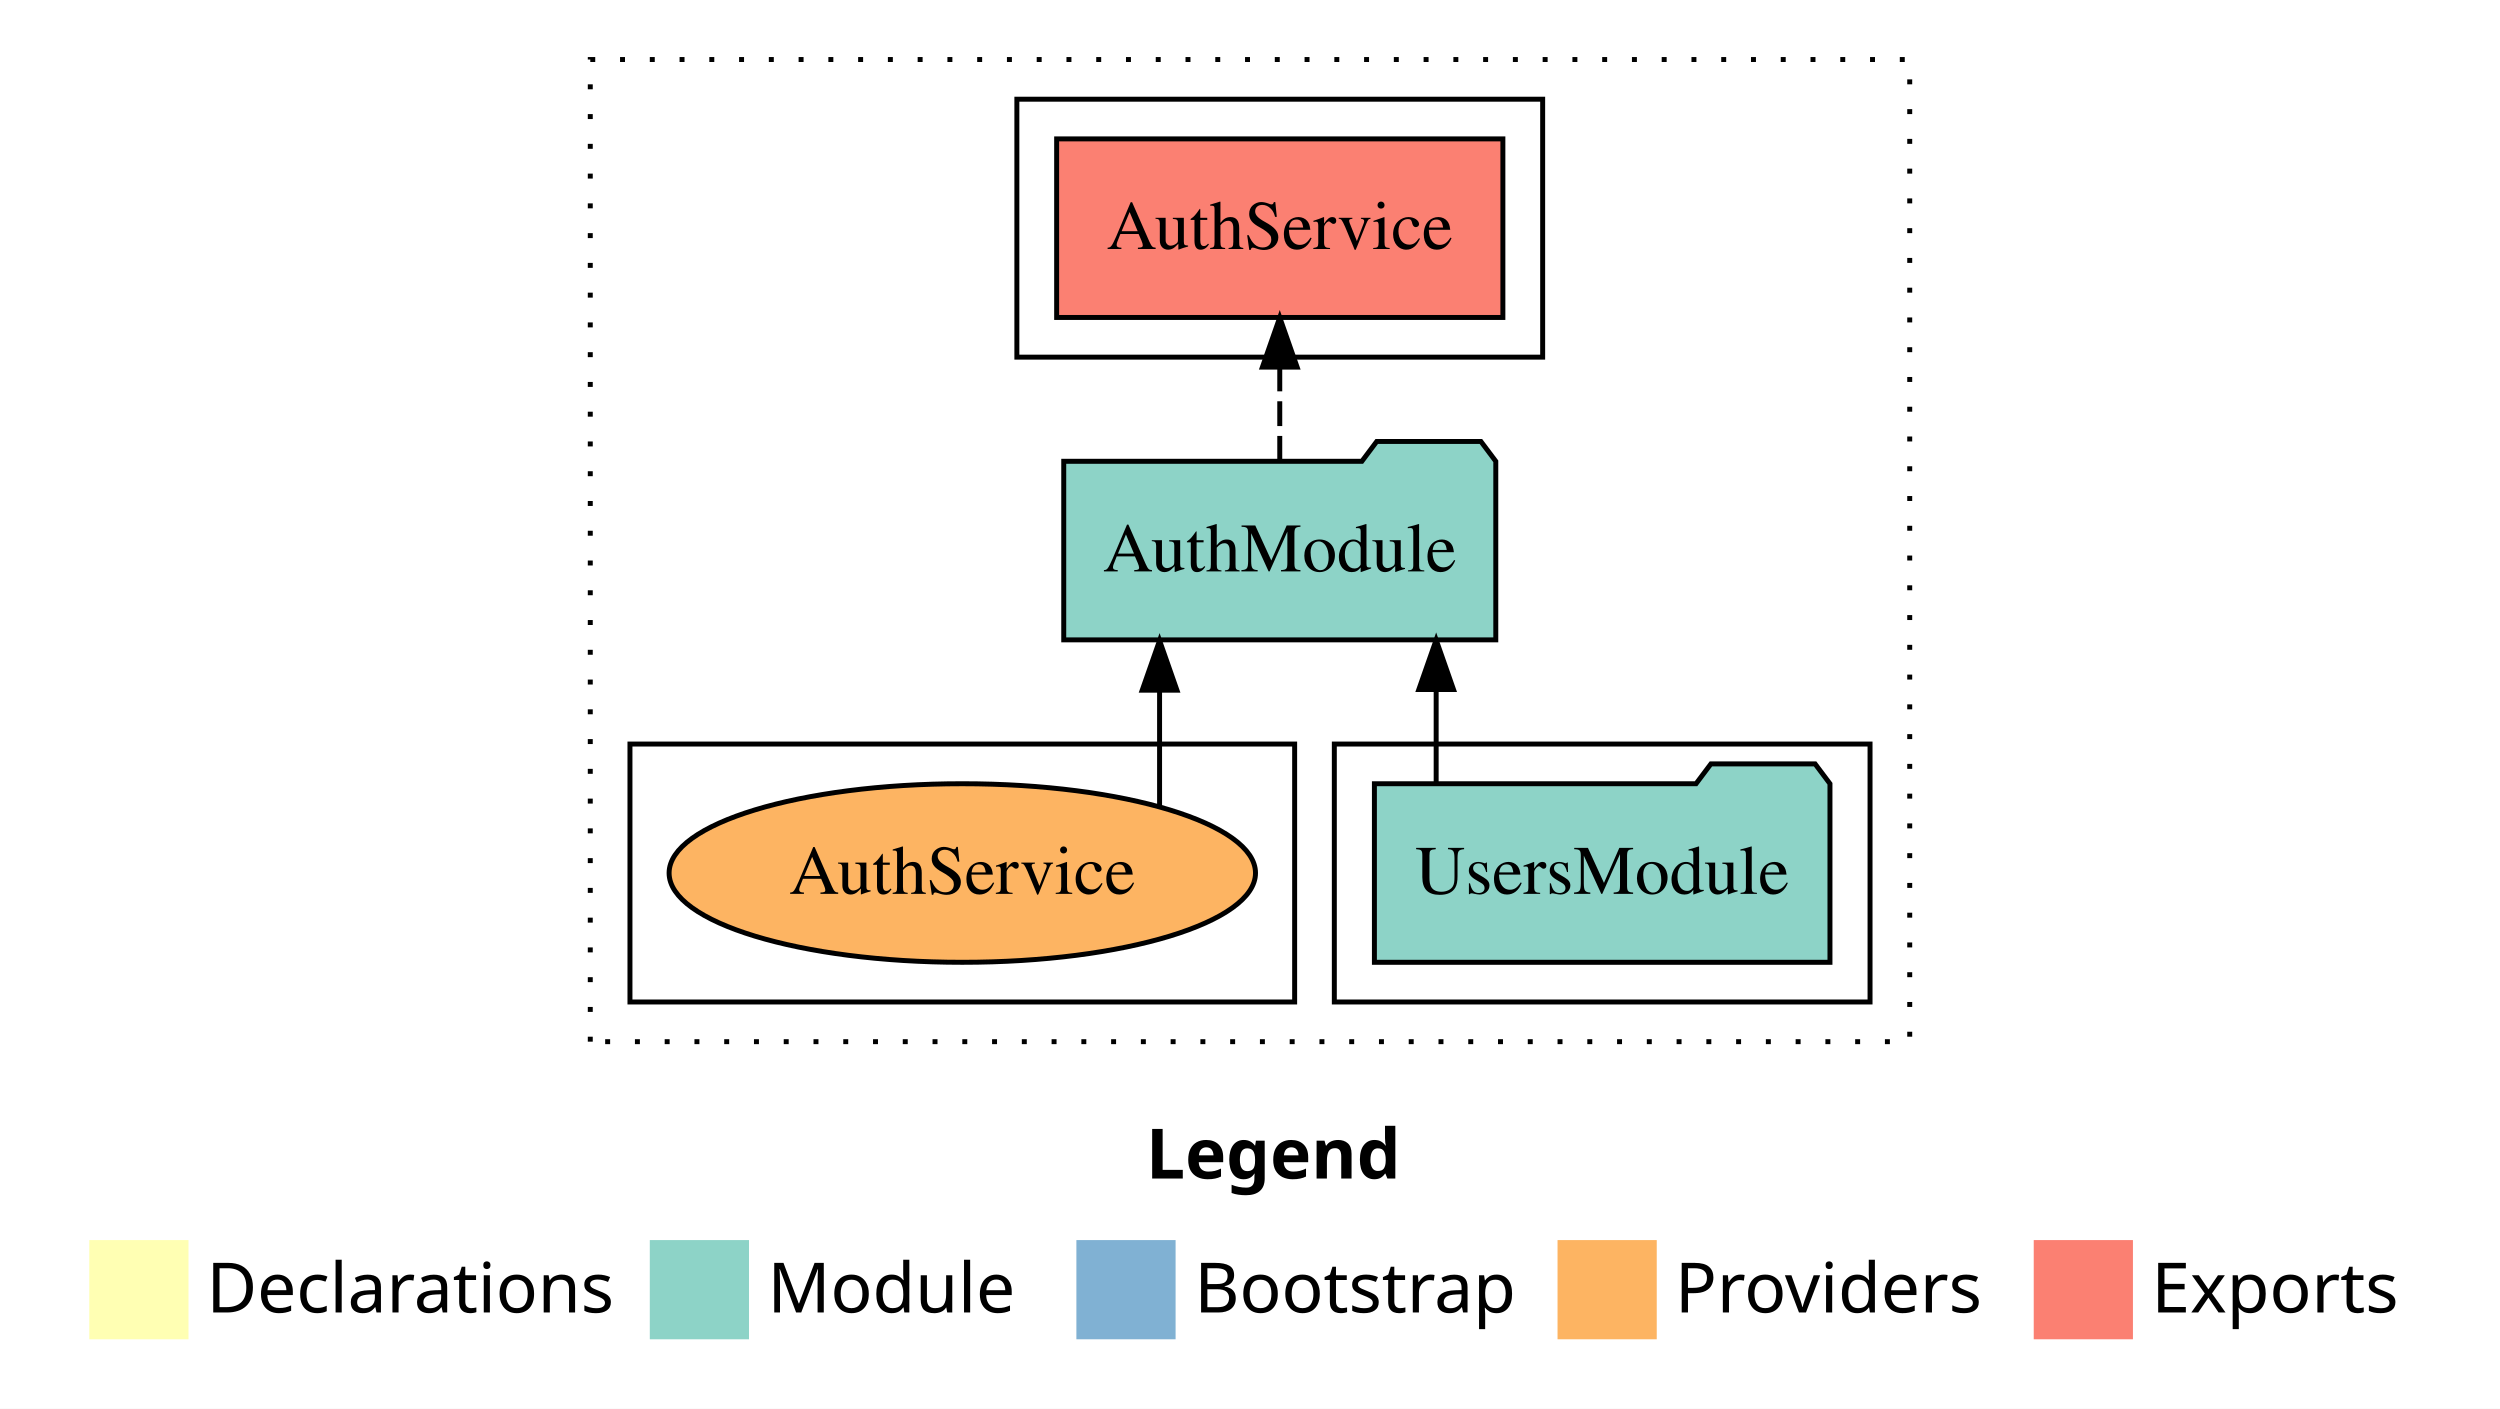
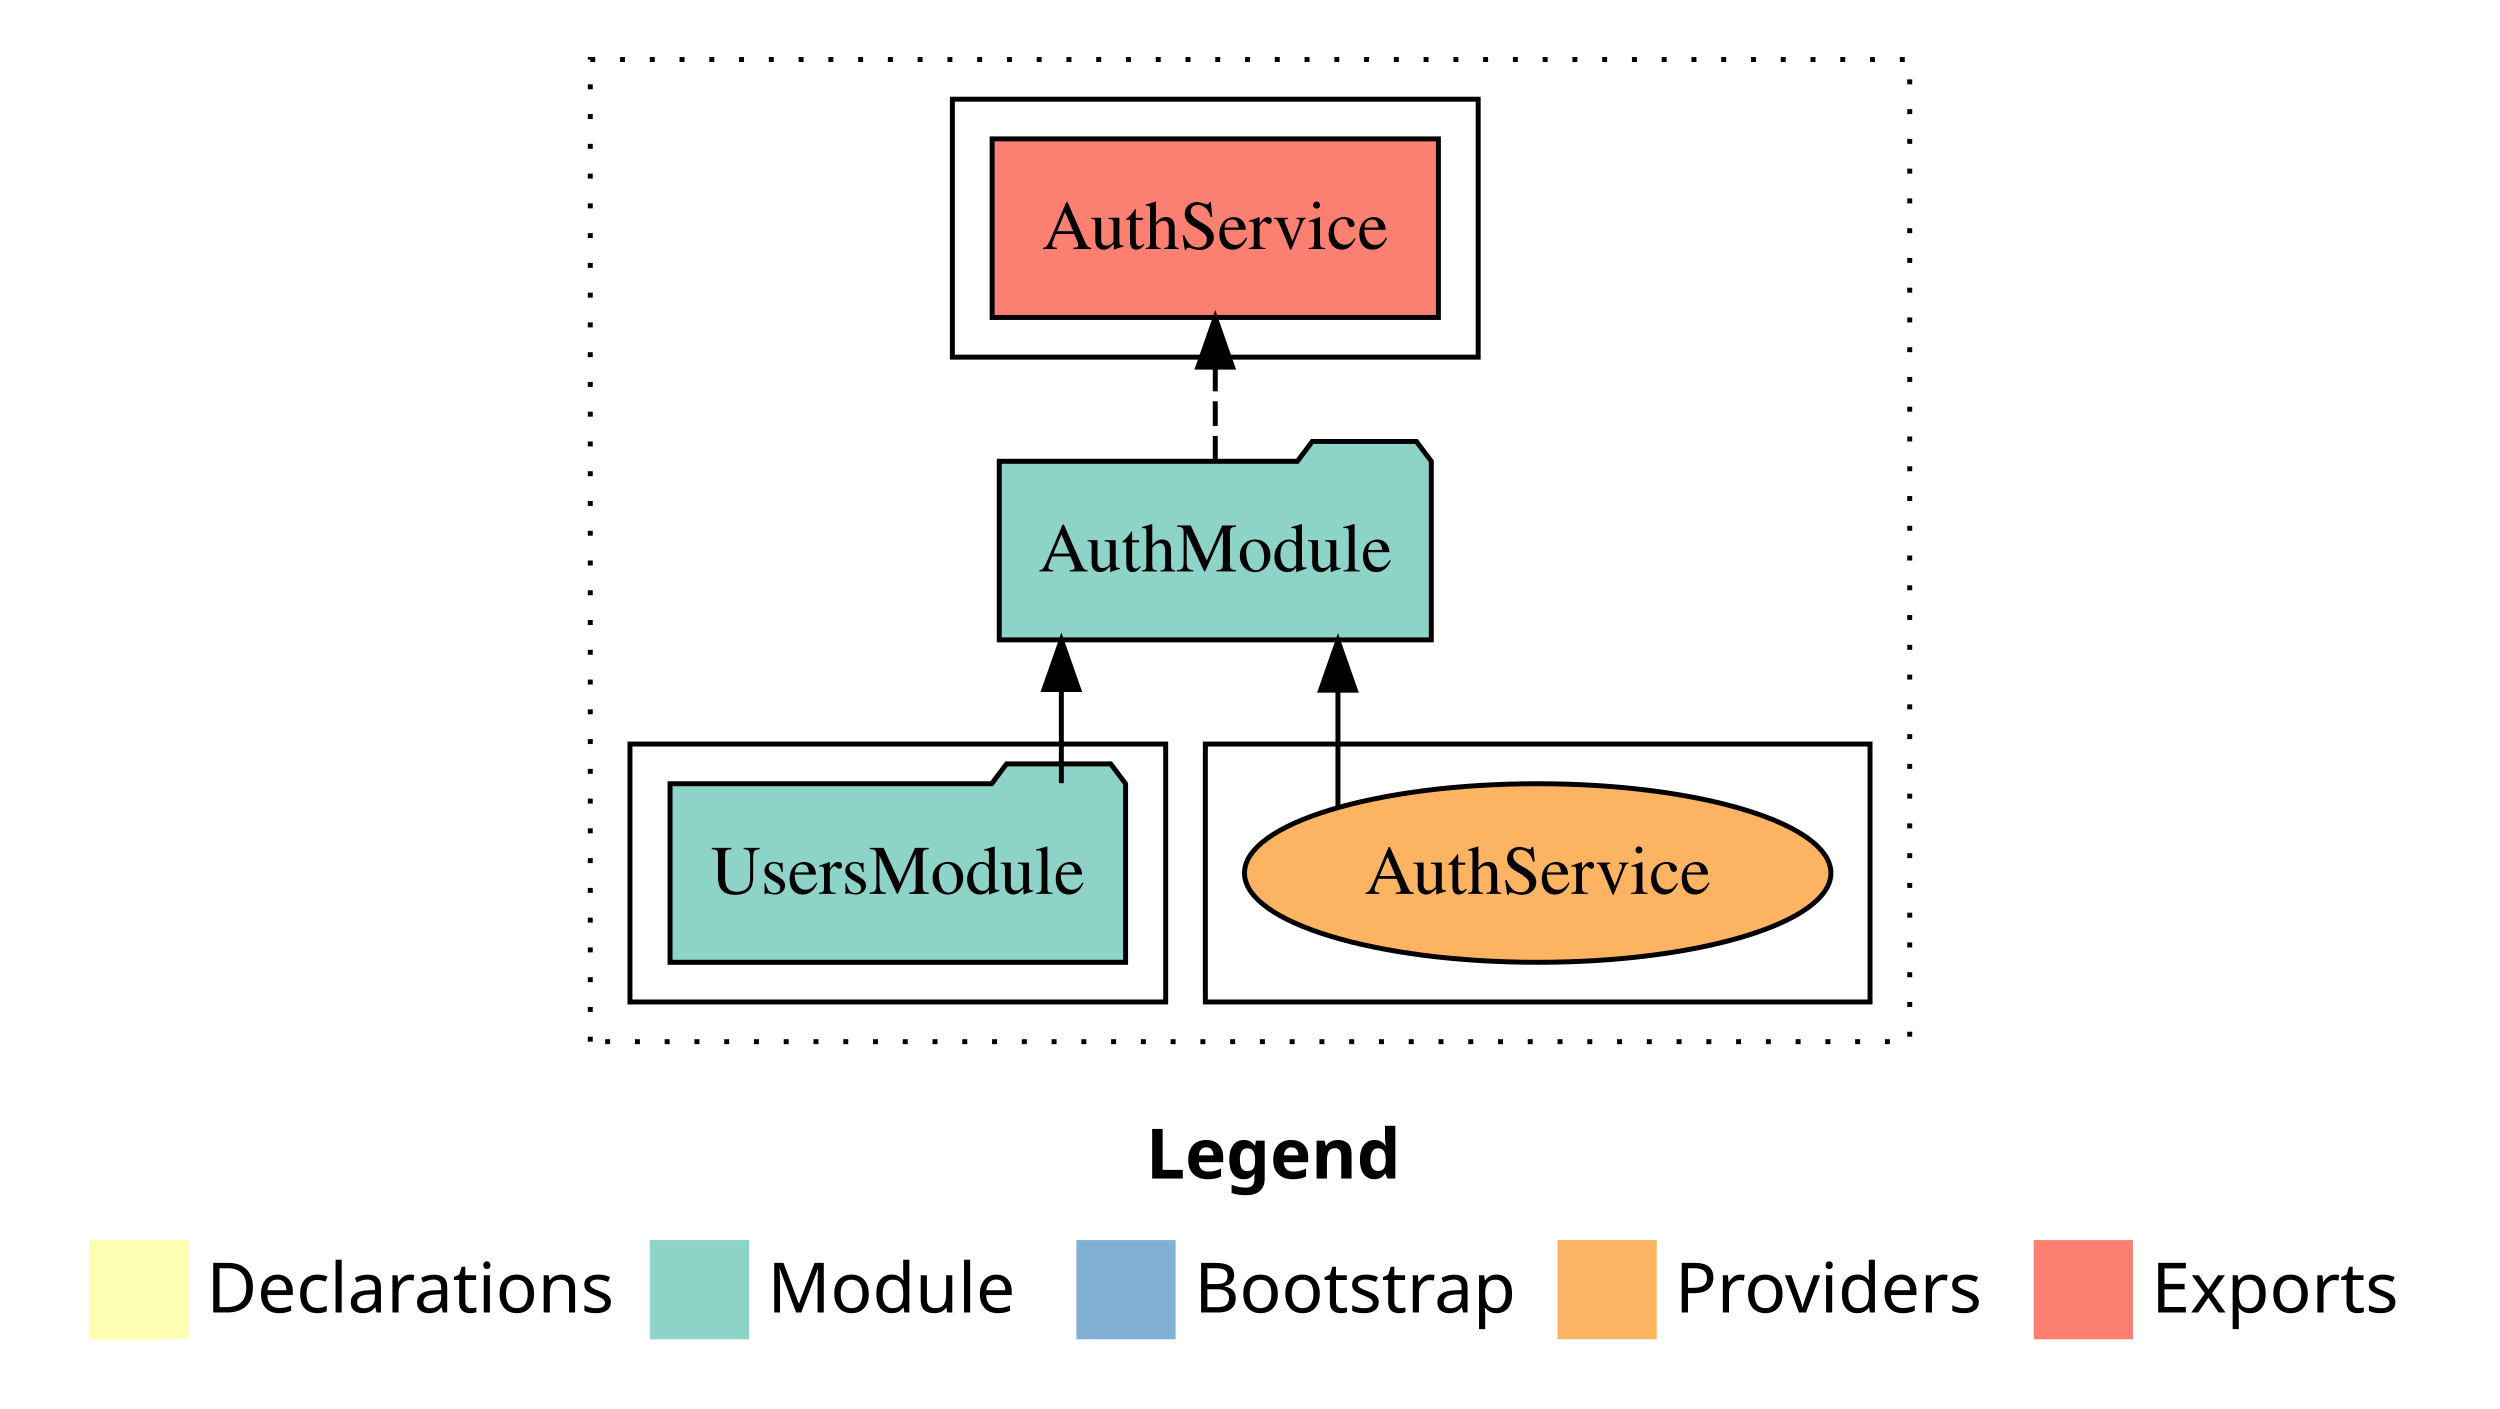
<svg xmlns="http://www.w3.org/2000/svg" width="504pt" height="284pt" viewBox="0.00 0.00 504.00 284.00">
  <g id="graph0" class="graph" transform="scale(1 1) rotate(0) translate(4 280)">
    <polygon fill="white" stroke="transparent" points="-4,4 -4,-280 500,-280 500,4 -4,4" />
    <text text-anchor="start" x="227.01" y="-42.4" font-family="Times-12" font-weight="bold" font-size="14.00">Legend</text>
    <polygon fill="#ffffb3" stroke="transparent" points="14,-10 14,-30 34,-30 34,-10 14,-10" />
    <text text-anchor="start" x="37.63" y="-15.4" font-family="Times-12" font-size="14.00">  Declarations</text>
    <polygon fill="#8dd3c7" stroke="transparent" points="127,-10 127,-30 147,-30 147,-10 127,-10" />
    <text text-anchor="start" x="150.73" y="-15.4" font-family="Times-12" font-size="14.00">  Module</text>
    <polygon fill="#80b1d3" stroke="transparent" points="213,-10 213,-30 233,-30 233,-10 213,-10" />
    <text text-anchor="start" x="236.78" y="-15.4" font-family="Times-12" font-size="14.00">  Bootstrap</text>
    <polygon fill="#fdb462" stroke="transparent" points="310,-10 310,-30 330,-30 330,-10 310,-10" />
    <text text-anchor="start" x="333.67" y="-15.4" font-family="Times-12" font-size="14.00">  Providers</text>
    <polygon fill="#fb8072" stroke="transparent" points="406,-10 406,-30 426,-30 426,-10 406,-10" />
    <text text-anchor="start" x="429.73" y="-15.4" font-family="Times-12" font-size="14.00">  Exports</text>
    <g id="clust1" class="cluster">
      <polygon fill="none" stroke="black" stroke-dasharray="1,5" points="115,-70 115,-268 381,-268 381,-70 115,-70" />
    </g>
+     <g id="clust6" class="cluster">
+       <polygon fill="none" stroke="black" points="239,-78 239,-130 373,-130 373,-78 239,-78" />
+     </g>
    <g id="clust3" class="cluster">
-       <polygon fill="none" stroke="black" points="265,-78 265,-130 373,-130 373,-78 265,-78" />
-     </g>
-     <g id="clust6" class="cluster">
-       <polygon fill="none" stroke="black" points="123,-78 123,-130 257,-130 257,-78 123,-78" />
+       <polygon fill="none" stroke="black" points="123,-78 123,-130 231,-130 231,-78 123,-78" />
    </g>
    <g id="clust4" class="cluster">
-       <polygon fill="none" stroke="black" points="201,-208 201,-260 307,-260 307,-208 201,-208" />
+       <polygon fill="none" stroke="black" points="188,-208 188,-260 294,-260 294,-208 188,-208" />
    </g>
    <g id="node1" class="node">
-       <polygon fill="#8dd3c7" stroke="black" points="364.92,-122 361.92,-126 340.92,-126 337.92,-122 273.08,-122 273.08,-86 364.92,-86 364.92,-122" />
-       <text text-anchor="middle" x="319" y="-99.8" font-family="Times,serif" font-size="14.00">UsersModule</text>
+       <polygon fill="#8dd3c7" stroke="black" points="222.92,-122 219.92,-126 198.92,-126 195.92,-122 131.08,-122 131.08,-86 222.92,-86 222.92,-122" />
+       <text text-anchor="middle" x="177" y="-99.8" font-family="Times,serif" font-size="14.00">UsersModule</text>
    </g>
    <g id="node2" class="node">
-       <polygon fill="#8dd3c7" stroke="black" points="297.55,-187 294.55,-191 273.55,-191 270.55,-187 210.45,-187 210.45,-151 297.55,-151 297.55,-187" />
-       <text text-anchor="middle" x="254" y="-164.8" font-family="Times,serif" font-size="14.00">AuthModule</text>
+       <polygon fill="#8dd3c7" stroke="black" points="284.55,-187 281.55,-191 260.55,-191 257.55,-187 197.45,-187 197.45,-151 284.55,-151 284.55,-187" />
+       <text text-anchor="middle" x="241" y="-164.8" font-family="Times,serif" font-size="14.00">AuthModule</text>
    </g>
    <g id="edge1" class="edge">
-       <path fill="none" stroke="black" d="M285.53,-122.11C285.53,-122.11 285.53,-140.99 285.53,-140.99" />
-       <polygon fill="black" stroke="black" points="282.03,-140.99 285.53,-150.99 289.03,-140.99 282.03,-140.99" />
+       <path fill="none" stroke="black" d="M209.97,-122.11C209.97,-122.11 209.97,-140.99 209.97,-140.99" />
+       <polygon fill="black" stroke="black" points="206.47,-140.99 209.97,-150.99 213.47,-140.99 206.47,-140.99" />
    </g>
    <g id="node3" class="node">
-       <polygon fill="#fb8072" stroke="black" points="298.98,-252 209.02,-252 209.02,-216 298.98,-216 298.98,-252" />
-       <text text-anchor="middle" x="254" y="-229.8" font-family="Times,serif" font-size="14.00">AuthService </text>
+       <polygon fill="#fb8072" stroke="black" points="285.98,-252 196.02,-252 196.02,-216 285.98,-216 285.98,-252" />
+       <text text-anchor="middle" x="241" y="-229.8" font-family="Times,serif" font-size="14.00">AuthService </text>
    </g>
    <g id="edge2" class="edge">
-       <path fill="none" stroke="black" stroke-dasharray="5,2" d="M254,-187.11C254,-187.11 254,-205.99 254,-205.99" />
-       <polygon fill="black" stroke="black" points="250.5,-205.99 254,-215.99 257.5,-205.99 250.5,-205.99" />
+       <path fill="none" stroke="black" stroke-dasharray="5,2" d="M241,-187.11C241,-187.11 241,-205.99 241,-205.99" />
+       <polygon fill="black" stroke="black" points="237.5,-205.99 241,-215.99 244.5,-205.99 237.5,-205.99" />
    </g>
    <g id="node4" class="node">
-       <ellipse fill="#fdb462" stroke="black" cx="190" cy="-104" rx="59.11" ry="18" />
-       <text text-anchor="middle" x="190" y="-99.8" font-family="Times,serif" font-size="14.00">AuthService</text>
+       <ellipse fill="#fdb462" stroke="black" cx="306" cy="-104" rx="59.11" ry="18" />
+       <text text-anchor="middle" x="306" y="-99.8" font-family="Times,serif" font-size="14.00">AuthService</text>
    </g>
    <g id="edge3" class="edge">
-       <path fill="none" stroke="black" d="M229.77,-117.47C229.77,-117.47 229.77,-140.86 229.77,-140.86" />
-       <polygon fill="black" stroke="black" points="226.27,-140.86 229.77,-150.86 233.27,-140.86 226.27,-140.86" />
+       <path fill="none" stroke="black" d="M265.73,-117.47C265.73,-117.47 265.73,-140.86 265.73,-140.86" />
+       <polygon fill="black" stroke="black" points="262.23,-140.86 265.73,-150.86 269.23,-140.86 262.23,-140.86" />
    </g>
  </g>
</svg>
